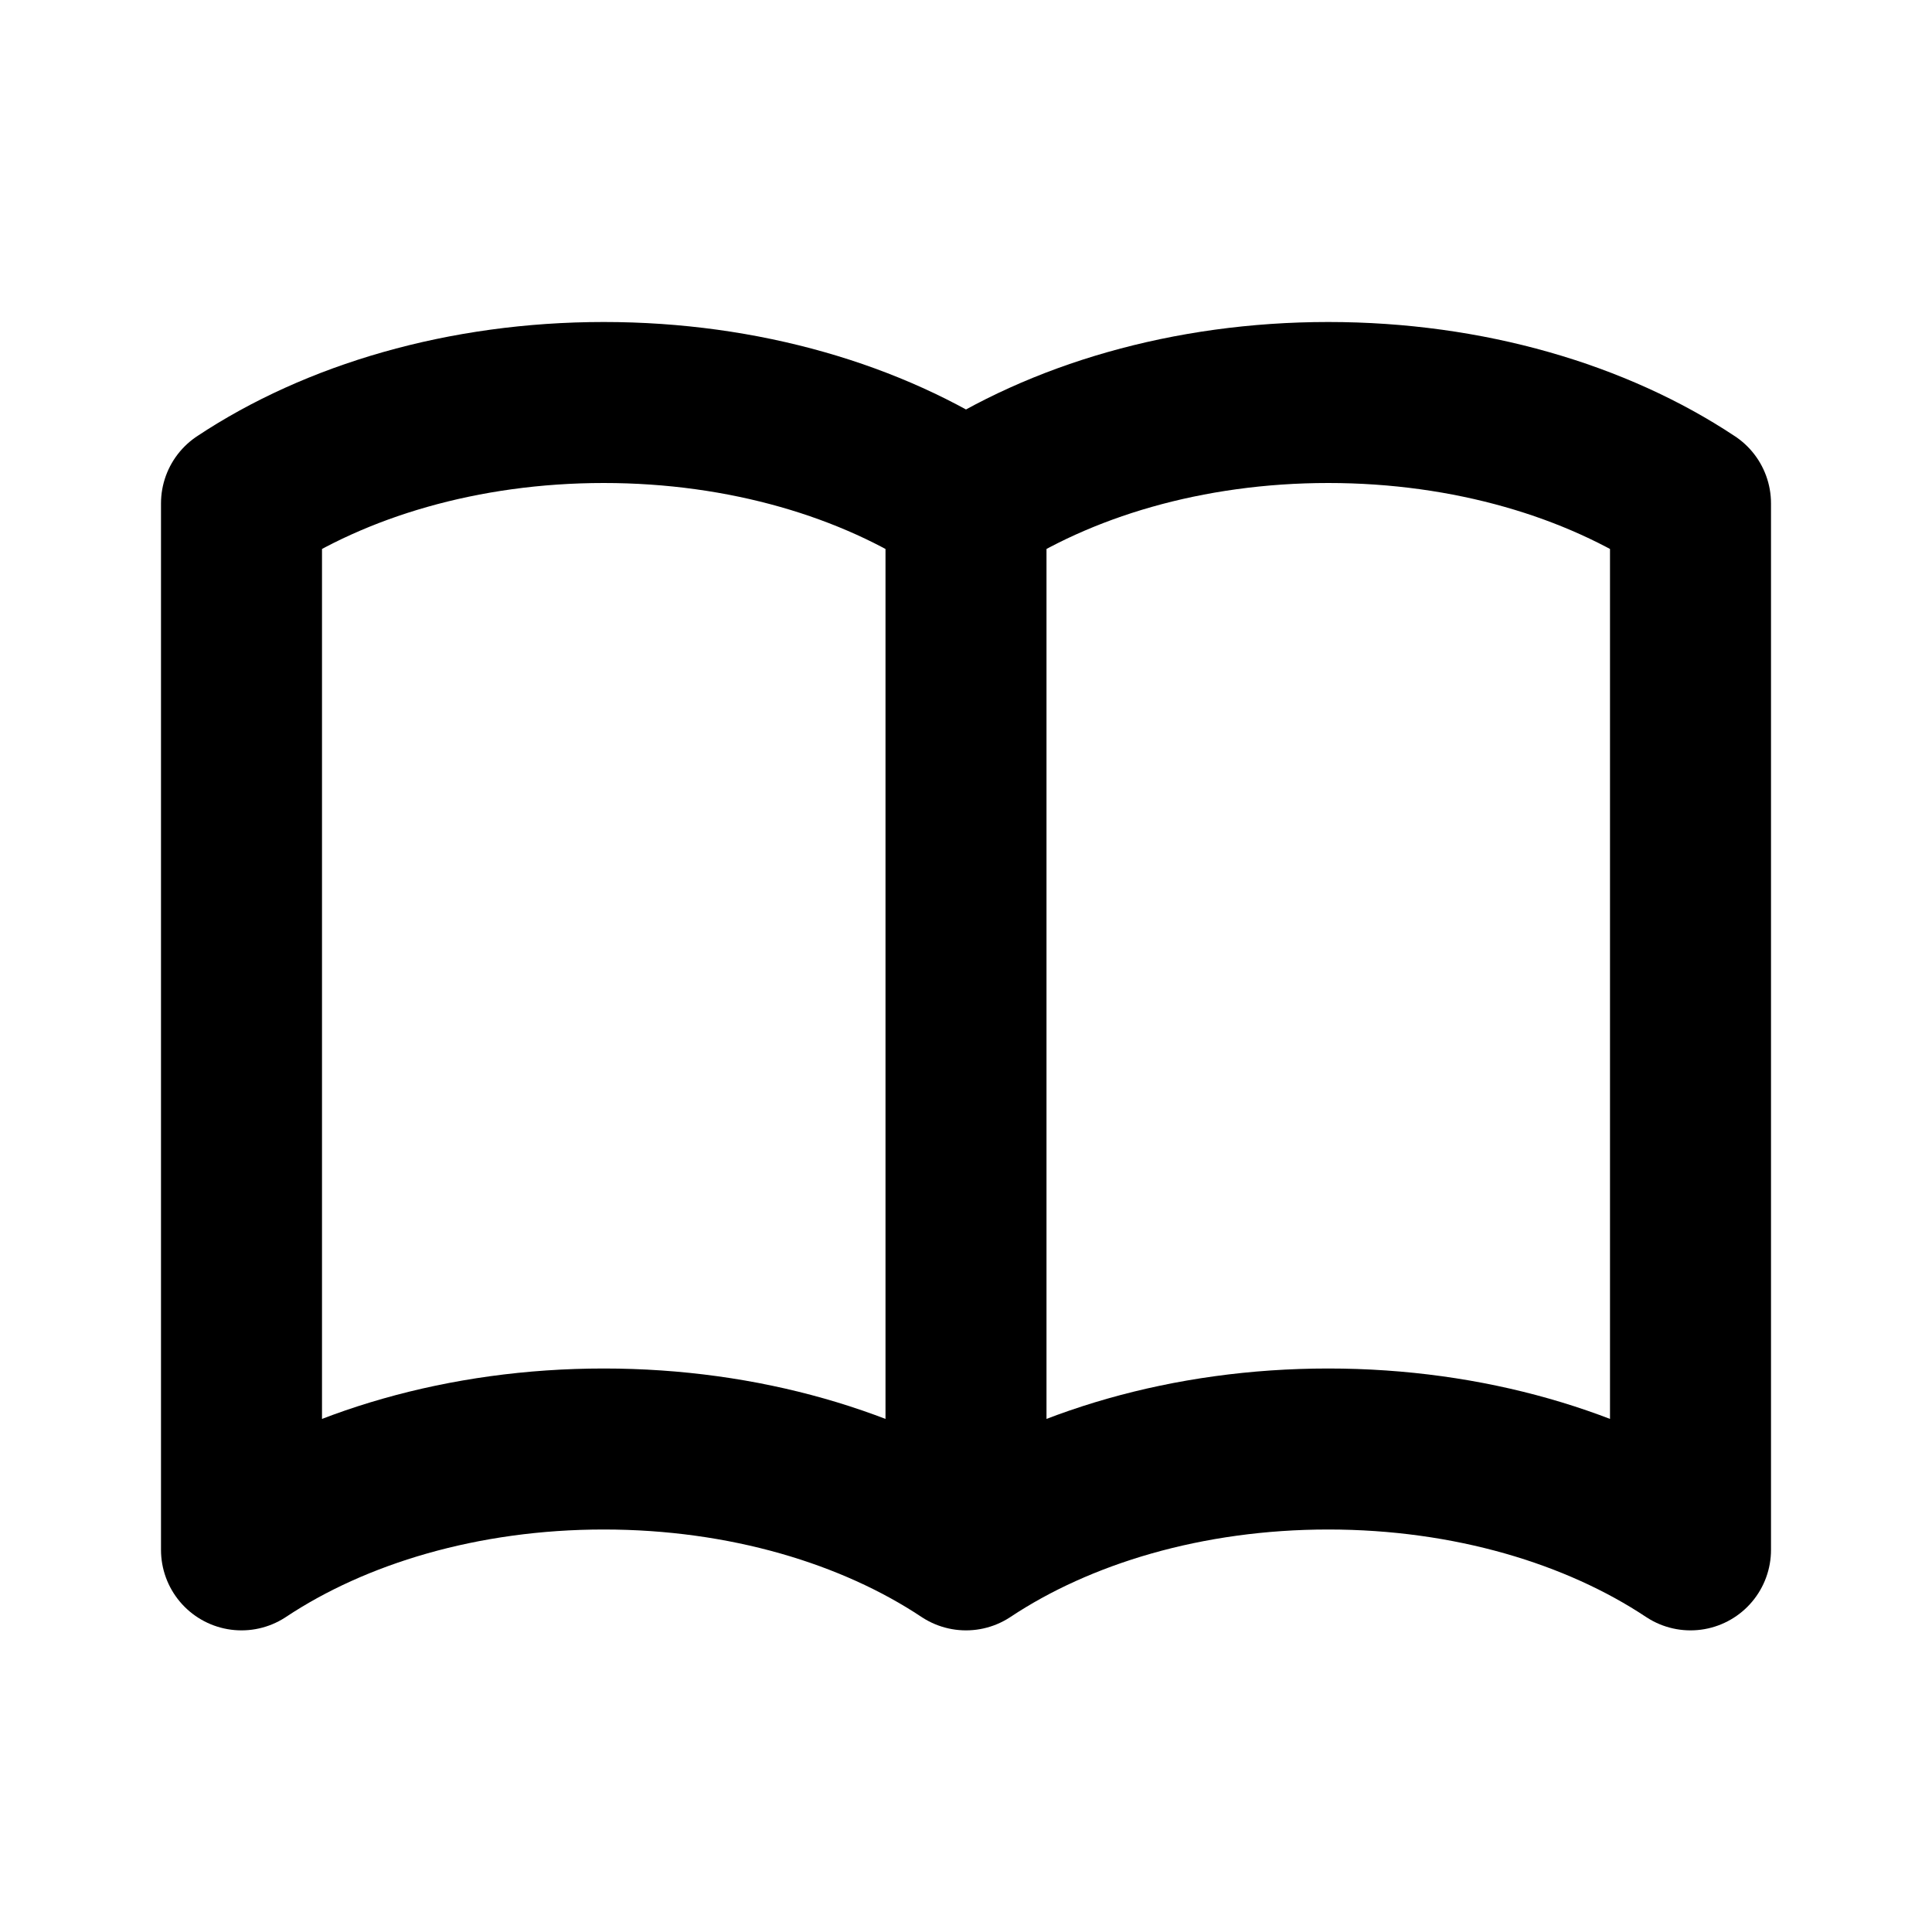
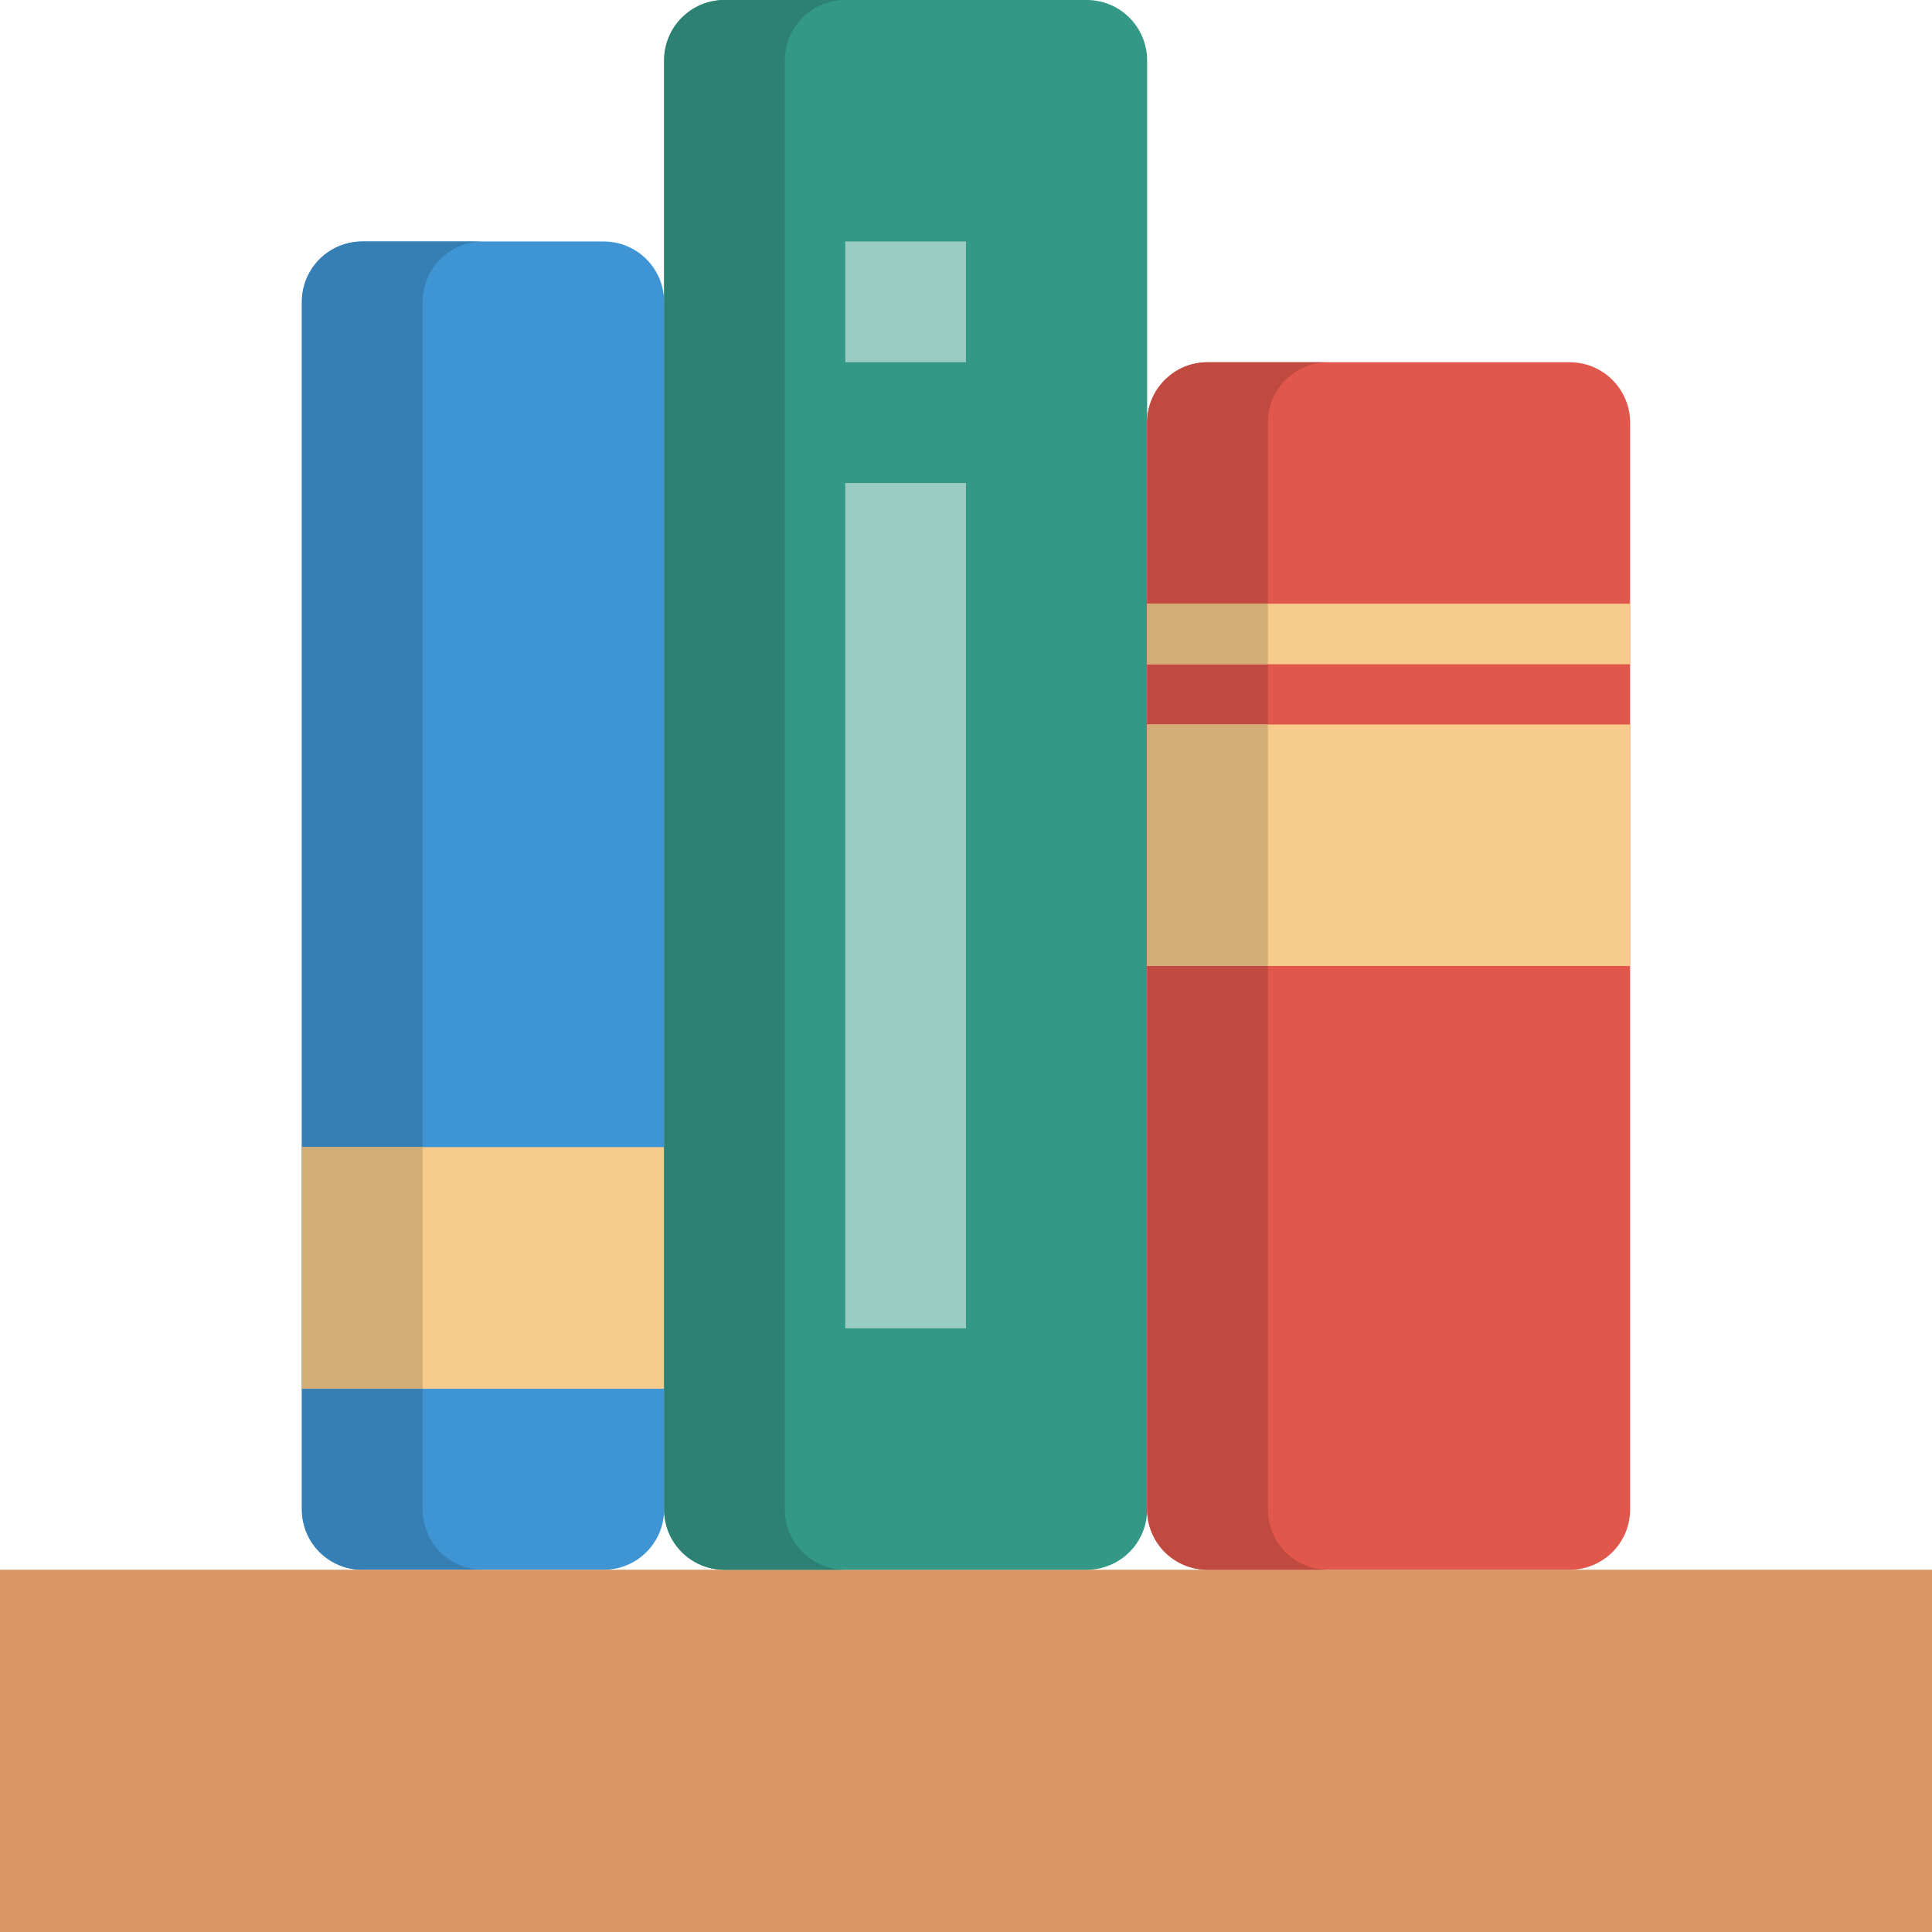
- <svg xmlns="http://www.w3.org/2000/svg" version="1.1" width="24" height="24">
-   <svg class="h-6 w-6" fill="none" viewBox="0 0 24 24" stroke="currentColor">
-     <path stroke-linecap="round" stroke-linejoin="round" stroke-width="2" d="M12 6.253v13m0-13C10.832 5.477 9.246 5 7.5 5S4.168 5.477 3 6.253v13C4.168 18.477 5.754 18 7.5 18s3.332.477 4.5 1.253m0-13C13.168 5.477 14.754 5 16.5 5c1.747 0 3.332.477 4.5 1.253v13C19.832 18.477 18.247 18 16.5 18c-1.746 0-3.332.477-4.5 1.253" />
-   </svg>
-   <style>@media (prefers-color-scheme: light) { :root { filter: none; } }
- @media (prefers-color-scheme: dark) { :root { filter: invert(100%); } }
- </style>
+ <svg xmlns="http://www.w3.org/2000/svg" version="1.1" id="Layer_1" x="0px" y="0px" viewBox="0 0 280.027 280.027" style="enable-background:new 0 0 280.027 280.027;" xml:space="preserve">
+   <g>
+     <path style="fill:#3F95D4;" d="M52.505,35.003h35.003c4.839,0,8.751,3.929,8.751,8.768v175c0,4.839-3.912,8.751-8.751,8.751H52.505   c-4.839,0-8.751-3.912-8.751-8.751V43.763C43.754,38.933,47.666,35.003,52.505,35.003z" />
+     <path style="fill:#367FB4;" d="M61.256,218.771V43.763c0-4.83,3.912-8.76,8.751-8.76H52.505c-4.839,0-8.751,3.929-8.751,8.76   v175.008c0,4.839,3.912,8.751,8.751,8.751h17.502C65.168,227.522,61.256,223.602,61.256,218.771z" />
+     <path style="fill:#D99666;" d="M0,227.522h280.027v52.505H0V227.522z" />
+     <path style="fill:#F7CB8B;" d="M43.754,166.266h52.505v35.021H43.754V166.266z" />
+     <path style="fill:#349886;" d="M105.01,0h52.505c4.839,0,8.751,3.929,8.751,8.768v210.003c0,4.839-3.912,8.751-8.751,8.751H105.01   c-4.839,0-8.751-3.912-8.751-8.751V8.76C96.259,3.929,100.171,0,105.01,0z" />
+     <path style="fill:#9ACCC3;" d="M122.512,192.528h17.502V70.007h-17.502C122.512,70.007,122.512,192.528,122.512,192.528z    M122.512,35.003v17.502h17.502V35.003H122.512z" />
+     <path style="fill:#E2574C;" d="M175.017,52.505h52.505c4.839,0,8.751,3.929,8.751,8.751v157.515c0,4.839-3.912,8.751-8.751,8.751   h-52.505c-4.839,0-8.751-3.912-8.751-8.751V61.256C166.266,56.434,170.178,52.505,175.017,52.505z" />
+     <rect x="43.754" y="166.266" style="fill:#D2AD77;" width="17.502" height="35.021" />
+     <path style="fill:#2C8172;" d="M113.761,218.771V8.76c0-4.83,3.912-8.76,8.751-8.76H105.01c-4.839,0-8.751,3.929-8.751,8.76   v210.012c0,4.839,3.912,8.751,8.751,8.751h17.502C117.673,227.522,113.761,223.602,113.761,218.771z" />
+     <path style="fill:#C04A40;" d="M183.768,218.771V61.256c0-4.822,3.912-8.751,8.751-8.751h-17.502c-4.839,0-8.751,3.929-8.751,8.751   v157.515c0,4.839,3.912,8.751,8.751,8.751h17.502C187.68,227.522,183.768,223.602,183.768,218.771z" />
+     <path style="fill:#F7CB8B;" d="M166.266,140.014h70.007V105.01h-70.007V140.014z M166.266,87.509v8.768h70.007v-8.768H166.266z" />
+     <g>
+       <rect x="166.266" y="87.509" style="fill:#D2AD77;" width="17.502" height="8.768" />
+       <rect x="166.266" y="105.01" style="fill:#D2AD77;" width="17.502" height="35.003" />
+     </g>
+   </g>
+   <g>
+ </g>
+   <g>
+ </g>
+   <g>
+ </g>
+   <g>
+ </g>
+   <g>
+ </g>
+   <g>
+ </g>
+   <g>
+ </g>
+   <g>
+ </g>
+   <g>
+ </g>
+   <g>
+ </g>
+   <g>
+ </g>
+   <g>
+ </g>
+   <g>
+ </g>
+   <g>
+ </g>
+   <g>
+ </g>
</svg>
